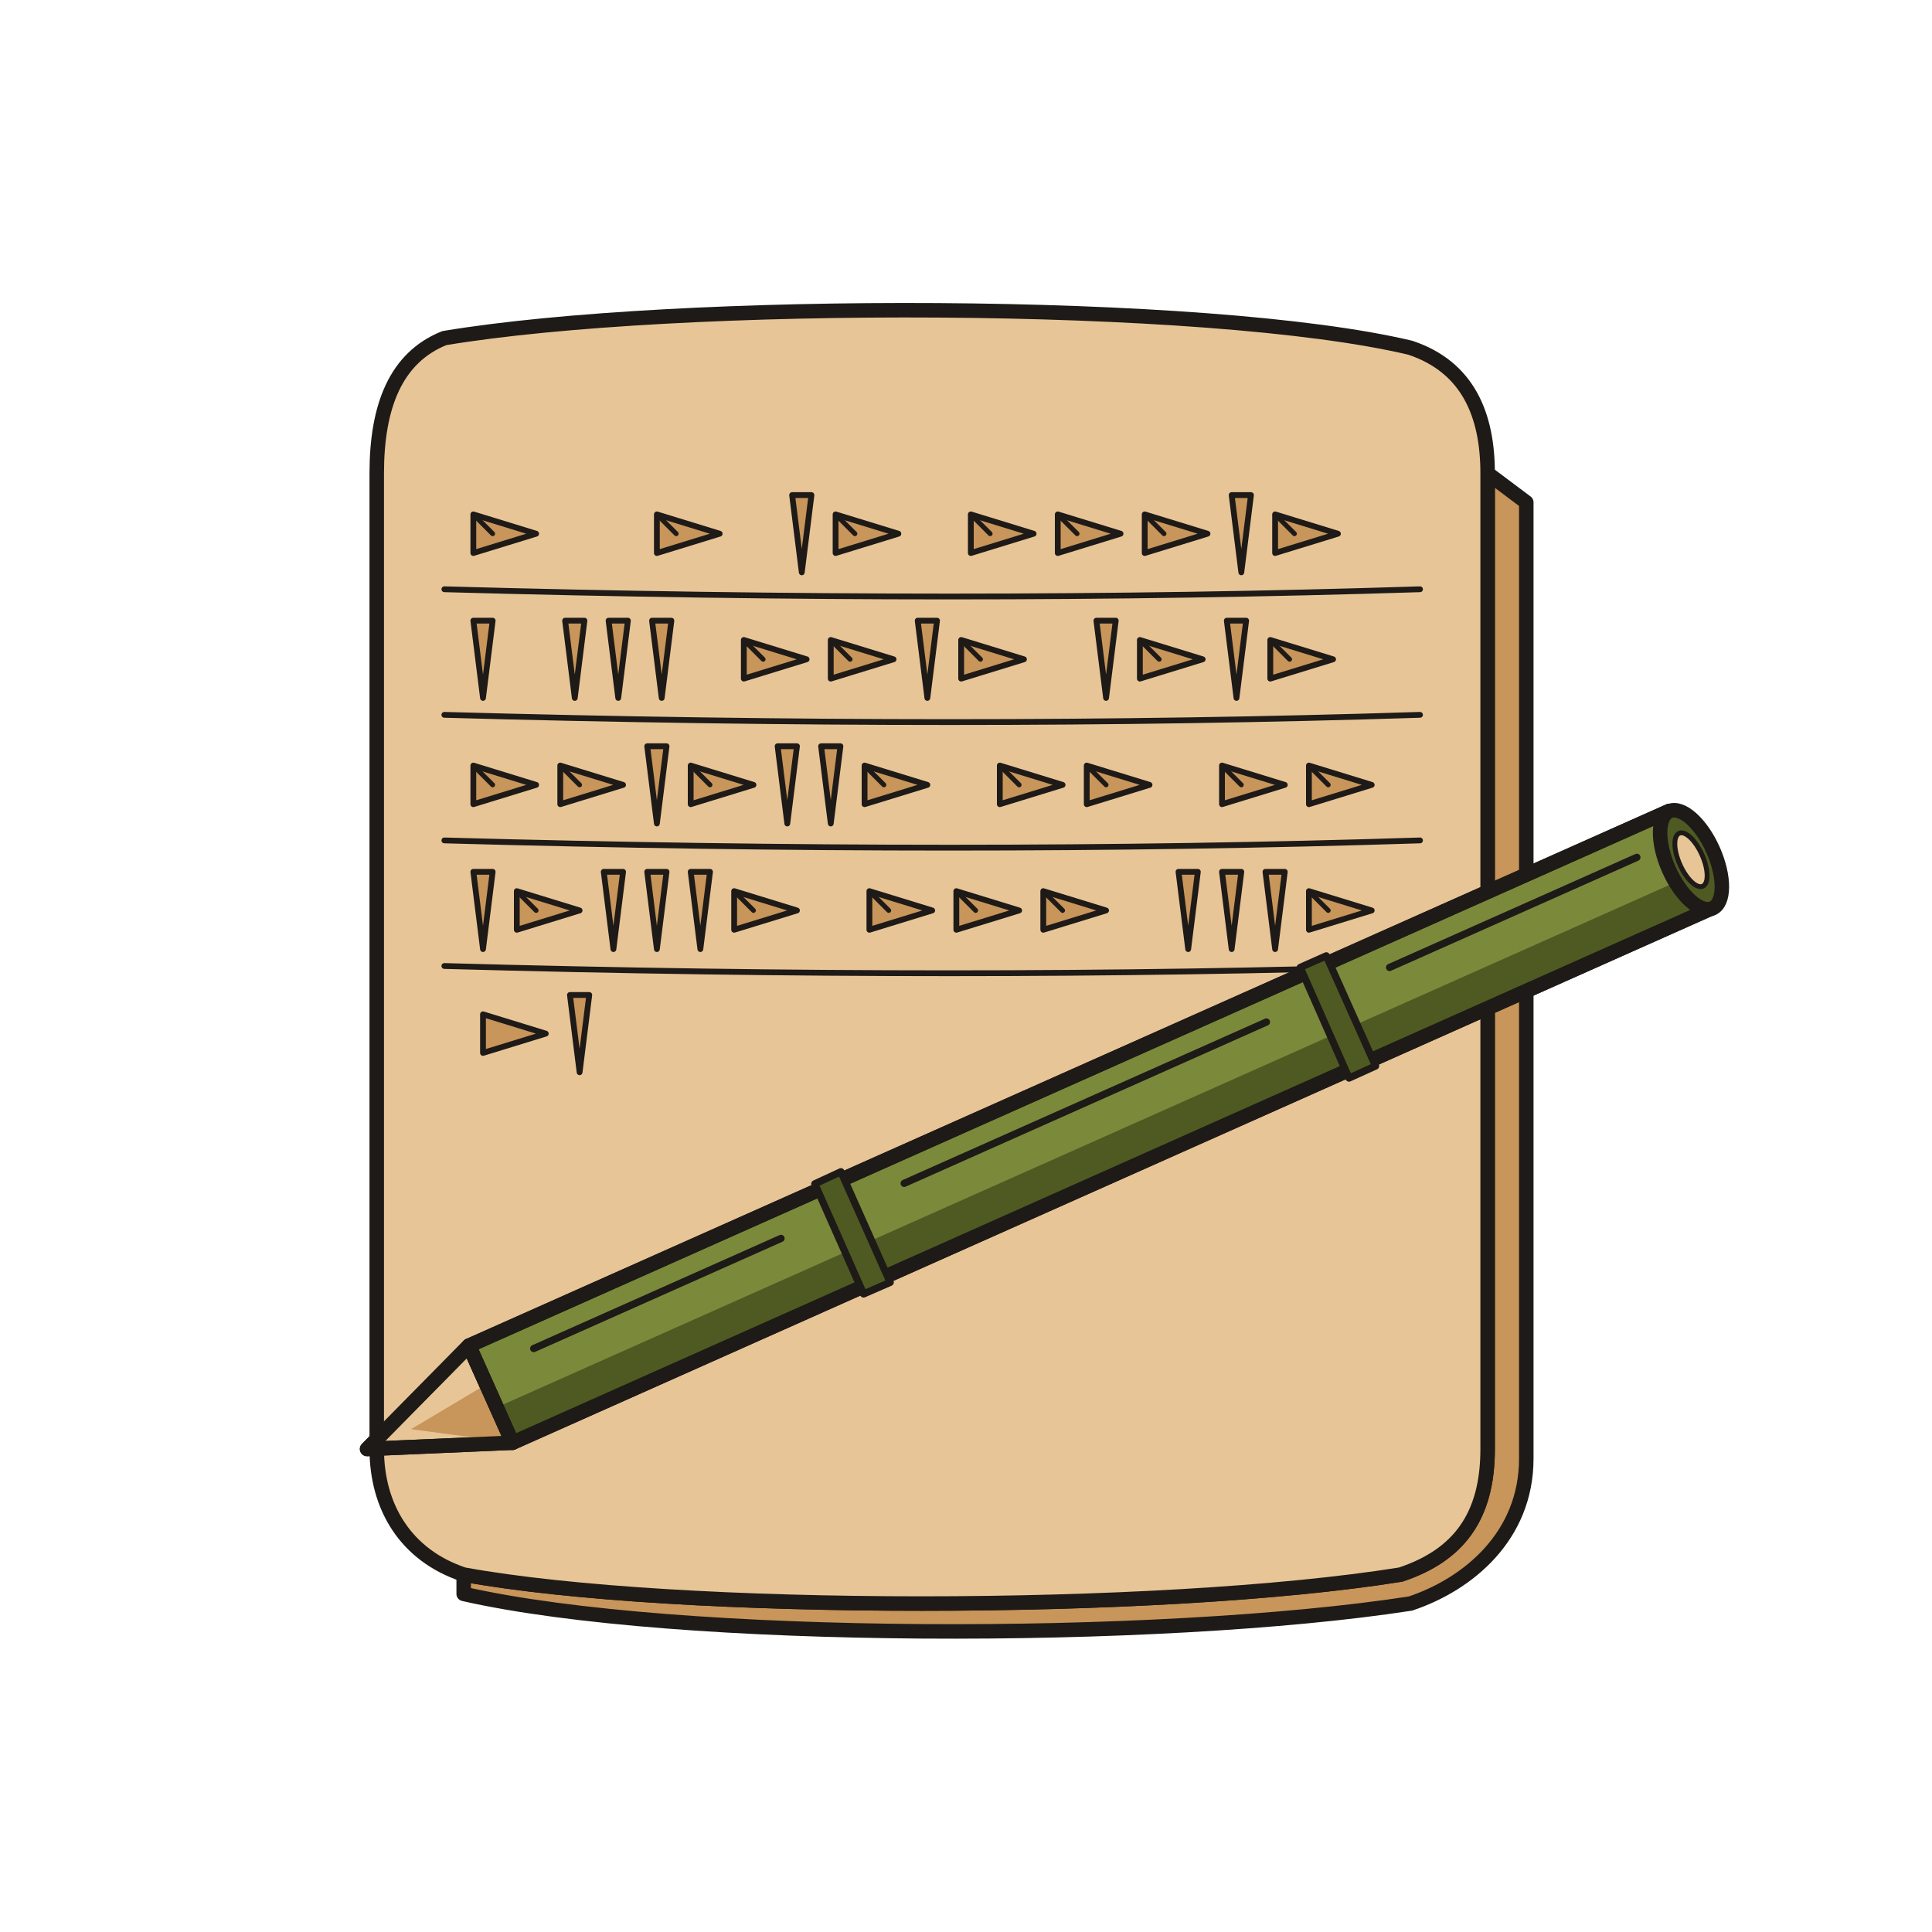
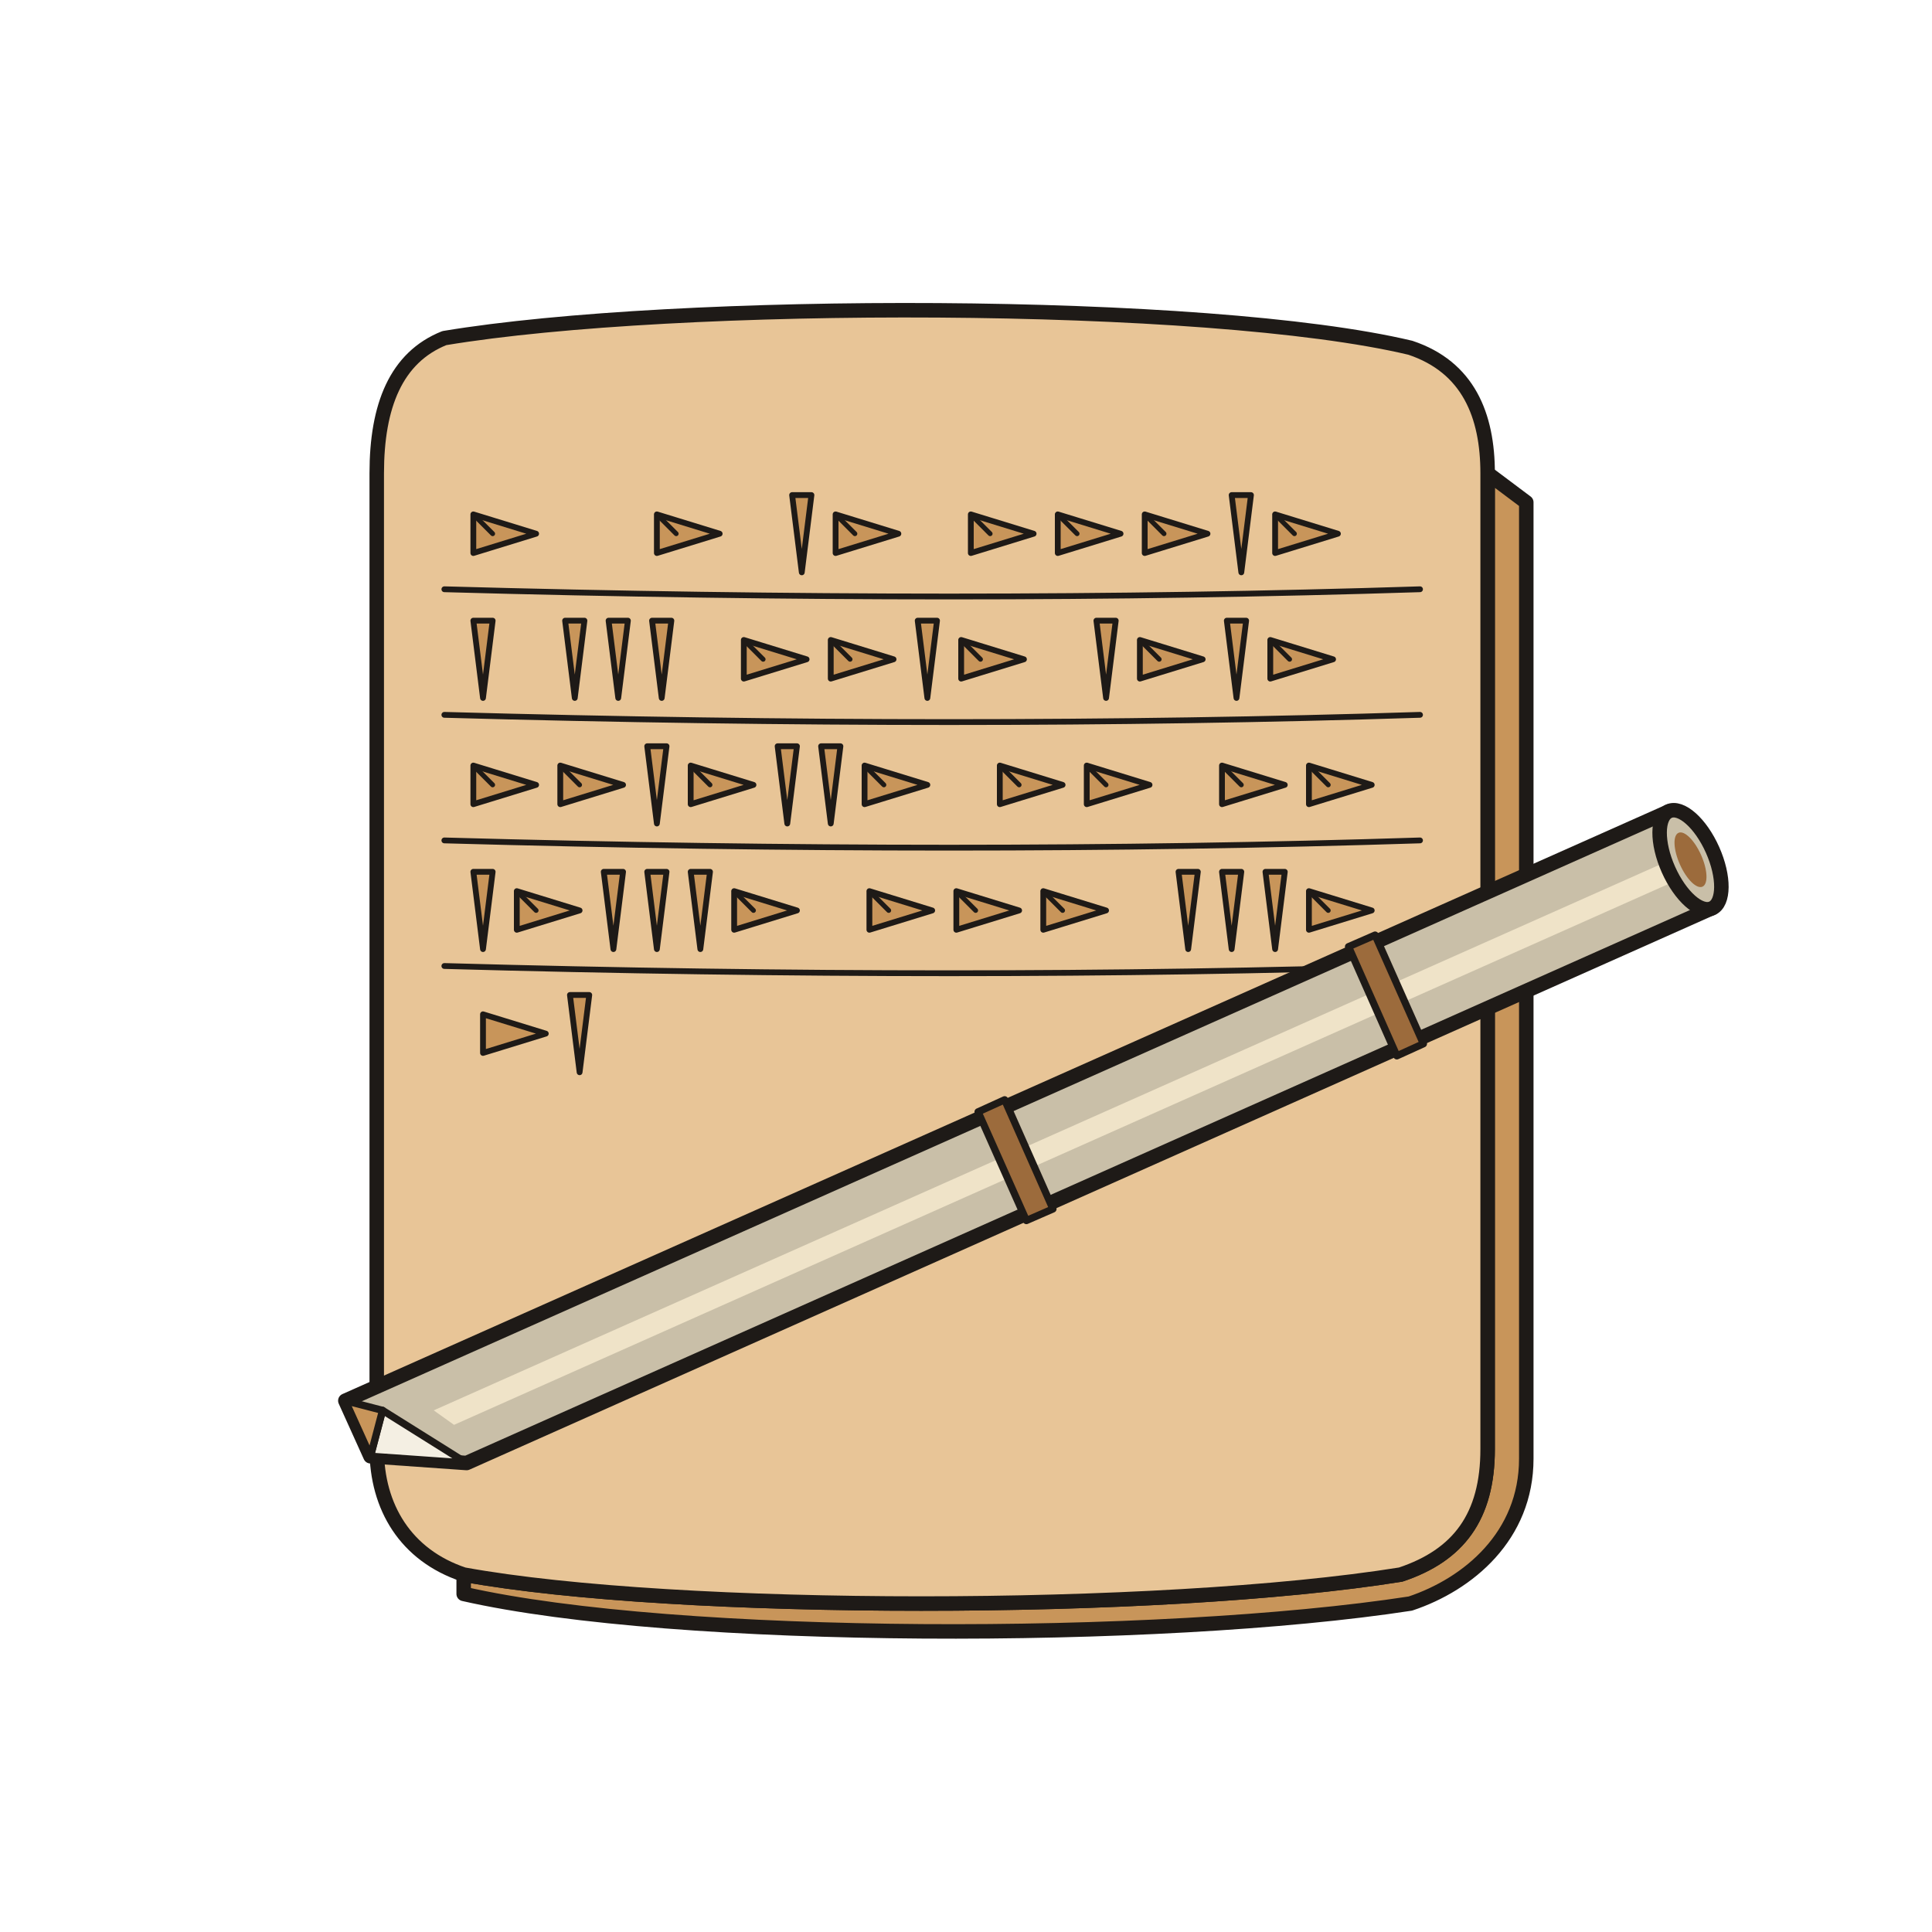
<svg xmlns="http://www.w3.org/2000/svg" viewBox="0 0 400 400" width="400" height="400">
  <g id="tablet">
    <path d="M96,330 C140,340 240,340 292,332 C304,328 316,318 316,302 L316,104 L308,98 L308,300 C308,314 302,322 290,326 C240,334 140,334 96,326 Z" fill="#C8955A" stroke="#1E1A17" stroke-width="3" stroke-linejoin="round" stroke-linecap="round" />
    <path d="M92,70 C140,62 250,62 292,72 C304,76 308,86 308,98 L308,300 C308,314 302,322 290,326 C240,334 140,334 96,326 C84,322 78,312 78,300 L78,98 C78,84 82,74 92,70 Z" fill="#E8C597" stroke="#1E1A17" stroke-width="3" stroke-linejoin="round" stroke-linecap="round" />
    <path d="M92,122 Q200,125 294,122" fill="none" stroke="#1E1A17" stroke-width="1.2" stroke-linejoin="round" stroke-linecap="round" />
    <path d="M92,148 Q200,151 294,148" fill="none" stroke="#1E1A17" stroke-width="1.2" stroke-linejoin="round" stroke-linecap="round" />
    <path d="M92,174 Q200,177 294,174" fill="none" stroke="#1E1A17" stroke-width="1.2" stroke-linejoin="round" stroke-linecap="round" />
    <path d="M92,200 Q200,203 294,200" fill="none" stroke="#1E1A17" stroke-width="1.2" stroke-linejoin="round" stroke-linecap="round" />
    <polygon points="98,106.5 111,110.5 98,114.5" fill="#C8955A" stroke="#1E1A17" stroke-width="1.2" stroke-linejoin="round" stroke-linecap="round" />
    <line x1="98" y1="106.5" x2="102" y2="110.5" stroke="#1E1A17" stroke-width="1" stroke-linecap="round" />
    <polygon points="136,106.5 149,110.5 136,114.5" fill="#C8955A" stroke="#1E1A17" stroke-width="1.2" stroke-linejoin="round" stroke-linecap="round" />
    <line x1="136" y1="106.5" x2="140" y2="110.5" stroke="#1E1A17" stroke-width="1" stroke-linecap="round" />
    <polygon points="164,102.5 168,102.5 166,118.5" fill="#C8955A" stroke="#1E1A17" stroke-width="1.2" stroke-linejoin="round" stroke-linecap="round" />
    <polygon points="173,106.5 186,110.5 173,114.5" fill="#C8955A" stroke="#1E1A17" stroke-width="1.2" stroke-linejoin="round" stroke-linecap="round" />
    <line x1="173" y1="106.5" x2="177" y2="110.5" stroke="#1E1A17" stroke-width="1" stroke-linecap="round" />
    <polygon points="201,106.5 214,110.5 201,114.5" fill="#C8955A" stroke="#1E1A17" stroke-width="1.2" stroke-linejoin="round" stroke-linecap="round" />
    <line x1="201" y1="106.5" x2="205" y2="110.5" stroke="#1E1A17" stroke-width="1" stroke-linecap="round" />
    <polygon points="219,106.5 232,110.5 219,114.5" fill="#C8955A" stroke="#1E1A17" stroke-width="1.2" stroke-linejoin="round" stroke-linecap="round" />
    <line x1="219" y1="106.5" x2="223" y2="110.5" stroke="#1E1A17" stroke-width="1" stroke-linecap="round" />
    <polygon points="237,106.5 250,110.5 237,114.5" fill="#C8955A" stroke="#1E1A17" stroke-width="1.2" stroke-linejoin="round" stroke-linecap="round" />
    <line x1="237" y1="106.5" x2="241" y2="110.5" stroke="#1E1A17" stroke-width="1" stroke-linecap="round" />
    <polygon points="255,102.5 259,102.5 257,118.5" fill="#C8955A" stroke="#1E1A17" stroke-width="1.2" stroke-linejoin="round" stroke-linecap="round" />
    <polygon points="264,106.5 277,110.5 264,114.5" fill="#C8955A" stroke="#1E1A17" stroke-width="1.2" stroke-linejoin="round" stroke-linecap="round" />
    <line x1="264" y1="106.5" x2="268" y2="110.5" stroke="#1E1A17" stroke-width="1" stroke-linecap="round" />
    <polygon points="98,128.5 102,128.5 100,144.5" fill="#C8955A" stroke="#1E1A17" stroke-width="1.2" stroke-linejoin="round" stroke-linecap="round" />
    <polygon points="117,128.5 121,128.5 119,144.5" fill="#C8955A" stroke="#1E1A17" stroke-width="1.2" stroke-linejoin="round" stroke-linecap="round" />
    <polygon points="126,128.5 130,128.5 128,144.5" fill="#C8955A" stroke="#1E1A17" stroke-width="1.2" stroke-linejoin="round" stroke-linecap="round" />
    <polygon points="135,128.5 139,128.5 137,144.5" fill="#C8955A" stroke="#1E1A17" stroke-width="1.2" stroke-linejoin="round" stroke-linecap="round" />
    <polygon points="154,132.5 167,136.5 154,140.5" fill="#C8955A" stroke="#1E1A17" stroke-width="1.2" stroke-linejoin="round" stroke-linecap="round" />
    <line x1="154" y1="132.5" x2="158" y2="136.5" stroke="#1E1A17" stroke-width="1" stroke-linecap="round" />
    <polygon points="172,132.5 185,136.5 172,140.5" fill="#C8955A" stroke="#1E1A17" stroke-width="1.2" stroke-linejoin="round" stroke-linecap="round" />
    <line x1="172" y1="132.5" x2="176" y2="136.5" stroke="#1E1A17" stroke-width="1" stroke-linecap="round" />
    <polygon points="190,128.5 194,128.5 192,144.5" fill="#C8955A" stroke="#1E1A17" stroke-width="1.2" stroke-linejoin="round" stroke-linecap="round" />
    <polygon points="199,132.5 212,136.5 199,140.5" fill="#C8955A" stroke="#1E1A17" stroke-width="1.2" stroke-linejoin="round" stroke-linecap="round" />
    <line x1="199" y1="132.5" x2="203" y2="136.5" stroke="#1E1A17" stroke-width="1" stroke-linecap="round" />
    <polygon points="227,128.5 231,128.5 229,144.5" fill="#C8955A" stroke="#1E1A17" stroke-width="1.2" stroke-linejoin="round" stroke-linecap="round" />
    <polygon points="236,132.5 249,136.5 236,140.5" fill="#C8955A" stroke="#1E1A17" stroke-width="1.2" stroke-linejoin="round" stroke-linecap="round" />
    <line x1="236" y1="132.5" x2="240" y2="136.5" stroke="#1E1A17" stroke-width="1" stroke-linecap="round" />
    <polygon points="254,128.5 258,128.5 256,144.5" fill="#C8955A" stroke="#1E1A17" stroke-width="1.2" stroke-linejoin="round" stroke-linecap="round" />
    <polygon points="263,132.5 276,136.5 263,140.5" fill="#C8955A" stroke="#1E1A17" stroke-width="1.2" stroke-linejoin="round" stroke-linecap="round" />
    <line x1="263" y1="132.5" x2="267" y2="136.5" stroke="#1E1A17" stroke-width="1" stroke-linecap="round" />
    <polygon points="98,158.5 111,162.5 98,166.5" fill="#C8955A" stroke="#1E1A17" stroke-width="1.2" stroke-linejoin="round" stroke-linecap="round" />
    <line x1="98" y1="158.5" x2="102" y2="162.5" stroke="#1E1A17" stroke-width="1" stroke-linecap="round" />
    <polygon points="116,158.5 129,162.5 116,166.5" fill="#C8955A" stroke="#1E1A17" stroke-width="1.2" stroke-linejoin="round" stroke-linecap="round" />
    <line x1="116" y1="158.5" x2="120" y2="162.5" stroke="#1E1A17" stroke-width="1" stroke-linecap="round" />
    <polygon points="134,154.5 138,154.5 136,170.5" fill="#C8955A" stroke="#1E1A17" stroke-width="1.2" stroke-linejoin="round" stroke-linecap="round" />
    <polygon points="143,158.5 156,162.5 143,166.5" fill="#C8955A" stroke="#1E1A17" stroke-width="1.2" stroke-linejoin="round" stroke-linecap="round" />
    <line x1="143" y1="158.5" x2="147" y2="162.5" stroke="#1E1A17" stroke-width="1" stroke-linecap="round" />
    <polygon points="161,154.5 165,154.5 163,170.5" fill="#C8955A" stroke="#1E1A17" stroke-width="1.2" stroke-linejoin="round" stroke-linecap="round" />
    <polygon points="170,154.5 174,154.5 172,170.5" fill="#C8955A" stroke="#1E1A17" stroke-width="1.2" stroke-linejoin="round" stroke-linecap="round" />
    <polygon points="179,158.5 192,162.5 179,166.5" fill="#C8955A" stroke="#1E1A17" stroke-width="1.2" stroke-linejoin="round" stroke-linecap="round" />
    <line x1="179" y1="158.5" x2="183" y2="162.5" stroke="#1E1A17" stroke-width="1" stroke-linecap="round" />
    <polygon points="207,158.5 220,162.5 207,166.5" fill="#C8955A" stroke="#1E1A17" stroke-width="1.2" stroke-linejoin="round" stroke-linecap="round" />
    <line x1="207" y1="158.5" x2="211" y2="162.5" stroke="#1E1A17" stroke-width="1" stroke-linecap="round" />
    <polygon points="225,158.5 238,162.5 225,166.5" fill="#C8955A" stroke="#1E1A17" stroke-width="1.2" stroke-linejoin="round" stroke-linecap="round" />
    <line x1="225" y1="158.5" x2="229" y2="162.5" stroke="#1E1A17" stroke-width="1" stroke-linecap="round" />
    <polygon points="253,158.5 266,162.5 253,166.5" fill="#C8955A" stroke="#1E1A17" stroke-width="1.2" stroke-linejoin="round" stroke-linecap="round" />
    <line x1="253" y1="158.5" x2="257" y2="162.5" stroke="#1E1A17" stroke-width="1" stroke-linecap="round" />
    <polygon points="271,158.5 284,162.5 271,166.5" fill="#C8955A" stroke="#1E1A17" stroke-width="1.2" stroke-linejoin="round" stroke-linecap="round" />
    <line x1="271" y1="158.5" x2="275" y2="162.5" stroke="#1E1A17" stroke-width="1" stroke-linecap="round" />
    <polygon points="98,180.5 102,180.5 100,196.5" fill="#C8955A" stroke="#1E1A17" stroke-width="1.2" stroke-linejoin="round" stroke-linecap="round" />
    <polygon points="107,184.5 120,188.5 107,192.5" fill="#C8955A" stroke="#1E1A17" stroke-width="1.2" stroke-linejoin="round" stroke-linecap="round" />
    <line x1="107" y1="184.5" x2="111" y2="188.5" stroke="#1E1A17" stroke-width="1" stroke-linecap="round" />
    <polygon points="125,180.5 129,180.5 127,196.5" fill="#C8955A" stroke="#1E1A17" stroke-width="1.2" stroke-linejoin="round" stroke-linecap="round" />
    <polygon points="134,180.5 138,180.5 136,196.5" fill="#C8955A" stroke="#1E1A17" stroke-width="1.2" stroke-linejoin="round" stroke-linecap="round" />
    <polygon points="143,180.5 147,180.5 145,196.5" fill="#C8955A" stroke="#1E1A17" stroke-width="1.2" stroke-linejoin="round" stroke-linecap="round" />
    <polygon points="152,184.5 165,188.5 152,192.5" fill="#C8955A" stroke="#1E1A17" stroke-width="1.2" stroke-linejoin="round" stroke-linecap="round" />
    <line x1="152" y1="184.5" x2="156" y2="188.5" stroke="#1E1A17" stroke-width="1" stroke-linecap="round" />
    <polygon points="180,184.5 193,188.5 180,192.5" fill="#C8955A" stroke="#1E1A17" stroke-width="1.2" stroke-linejoin="round" stroke-linecap="round" />
    <line x1="180" y1="184.5" x2="184" y2="188.5" stroke="#1E1A17" stroke-width="1" stroke-linecap="round" />
    <polygon points="198,184.5 211,188.5 198,192.5" fill="#C8955A" stroke="#1E1A17" stroke-width="1.2" stroke-linejoin="round" stroke-linecap="round" />
    <line x1="198" y1="184.5" x2="202" y2="188.5" stroke="#1E1A17" stroke-width="1" stroke-linecap="round" />
    <polygon points="216,184.5 229,188.5 216,192.5" fill="#C8955A" stroke="#1E1A17" stroke-width="1.2" stroke-linejoin="round" stroke-linecap="round" />
    <line x1="216" y1="184.5" x2="220" y2="188.5" stroke="#1E1A17" stroke-width="1" stroke-linecap="round" />
    <polygon points="244,180.5 248,180.5 246,196.5" fill="#C8955A" stroke="#1E1A17" stroke-width="1.2" stroke-linejoin="round" stroke-linecap="round" />
    <polygon points="253,180.5 257,180.5 255,196.5" fill="#C8955A" stroke="#1E1A17" stroke-width="1.2" stroke-linejoin="round" stroke-linecap="round" />
    <polygon points="262,180.5 266,180.5 264,196.5" fill="#C8955A" stroke="#1E1A17" stroke-width="1.2" stroke-linejoin="round" stroke-linecap="round" />
    <polygon points="271,184.5 284,188.5 271,192.5" fill="#C8955A" stroke="#1E1A17" stroke-width="1.2" stroke-linejoin="round" stroke-linecap="round" />
    <line x1="271" y1="184.5" x2="275" y2="188.5" stroke="#1E1A17" stroke-width="1" stroke-linecap="round" />
    <polygon points="100,210 113,214 100,218" fill="#C8955A" stroke="#1E1A17" stroke-width="1.2" stroke-linejoin="round" stroke-linecap="round" />
    <polygon points="118,206 122,206 120,222" fill="#C8955A" stroke="#1E1A17" stroke-width="1.2" stroke-linejoin="round" stroke-linecap="round" />
  </g>
  <g id="stylus">
-     <polygon points="76,300 97.1,278.6 106.1,298.7" fill="#E8C597" stroke="#1E1A17" stroke-width="3" stroke-linejoin="round" stroke-linecap="round" />
-     <polygon points="85.1,295.9 100.7,286.6 106.1,298.7" fill="#C8955A" />
-     <polygon points="97.1,278.6 345.6,167.9 354.5,188 106.1,298.7" fill="#7A8A3A" stroke="#1E1A17" stroke-width="3" stroke-linejoin="round" stroke-linecap="round" />
-     <polygon points="102.8,291.4 351.3,180.7 354.5,188 106.1,298.7" fill="#4E5A22" />
-     <polygon points="97.1,278.6 345.6,167.9 354.5,188 106.1,298.7" fill="none" stroke="#1E1A17" stroke-width="3" stroke-linejoin="round" stroke-linecap="round" />
-     <polygon points="76,300 97.1,278.6 106.1,298.7" fill="none" stroke="#1E1A17" stroke-width="3" stroke-linejoin="round" stroke-linecap="round" />
-     <polygon points="168.7,245.1 174.1,242.6 184.3,265.5 178.8,267.9" fill="#4E5A22" stroke="#1E1A17" stroke-width="1.5" stroke-linejoin="round" stroke-linecap="round" />
-     <polygon points="269.2,200.3 274.6,197.9 284.8,220.7 279.3,223.2" fill="#4E5A22" stroke="#1E1A17" stroke-width="1.5" stroke-linejoin="round" stroke-linecap="round" />
-     <line x1="110.5" y1="279.2" x2="161.7" y2="256.4" stroke="#1E1A17" stroke-width="1.5" stroke-linecap="round" />
-     <line x1="187.2" y1="245" x2="262.2" y2="211.6" stroke="#1E1A17" stroke-width="1.5" stroke-linecap="round" />
-     <line x1="287.7" y1="200.3" x2="338.9" y2="177.5" stroke="#1E1A17" stroke-width="1.5" stroke-linecap="round" />
-     <ellipse cx="350.1" cy="178" rx="5" ry="11" fill="#4E5A22" stroke="#1E1A17" stroke-width="3" transform="rotate(-24 350.1 178)" />
-     <ellipse cx="350.1" cy="178" rx="2.5" ry="6" fill="#E8C597" stroke="#1E1A17" stroke-width="1" transform="rotate(-24 350.1 178)" />
+     <polygon points="345.5,168 71.5,290 76.7,301.5 96.6,302.9 354.5,188" fill="#C9BFA8" stroke="#1E1A17" stroke-width="3" stroke-linejoin="round" />
+     <polygon points="349.3,176.5 89.8,292 94,295 351.1,180.5" fill="#EFE3C8" />
+     <polygon points="79.2,292 76.7,301.5 96.6,302.9" fill="#F4EFE3" stroke="#1E1A17" stroke-width="1.5" stroke-linejoin="round" />
+     <polygon points="71.5,290 76.7,301.5 79.2,292" fill="#C8955A" stroke="#1E1A17" stroke-width="1.5" stroke-linejoin="round" />
+     <polygon points="284.7,193.6 294.7,216.1 289.2,218.6 279.2,196" fill="#9C6B3C" stroke="#1E1A17" stroke-width="1.5" stroke-linejoin="round" />
+     <polygon points="208,227.7 218,250.3 212.5,252.7 202.5,230.2" fill="#9C6B3C" stroke="#1E1A17" stroke-width="1.5" stroke-linejoin="round" />
+     <ellipse cx="350" cy="178" rx="5" ry="11" fill="#C9BFA8" stroke="#1E1A17" stroke-width="3" transform="rotate(156 350 178)" />
+     <ellipse cx="350" cy="178" rx="2.4" ry="6.1" fill="#9C6B3C" transform="rotate(156 350 178)" />
  </g>
</svg>
